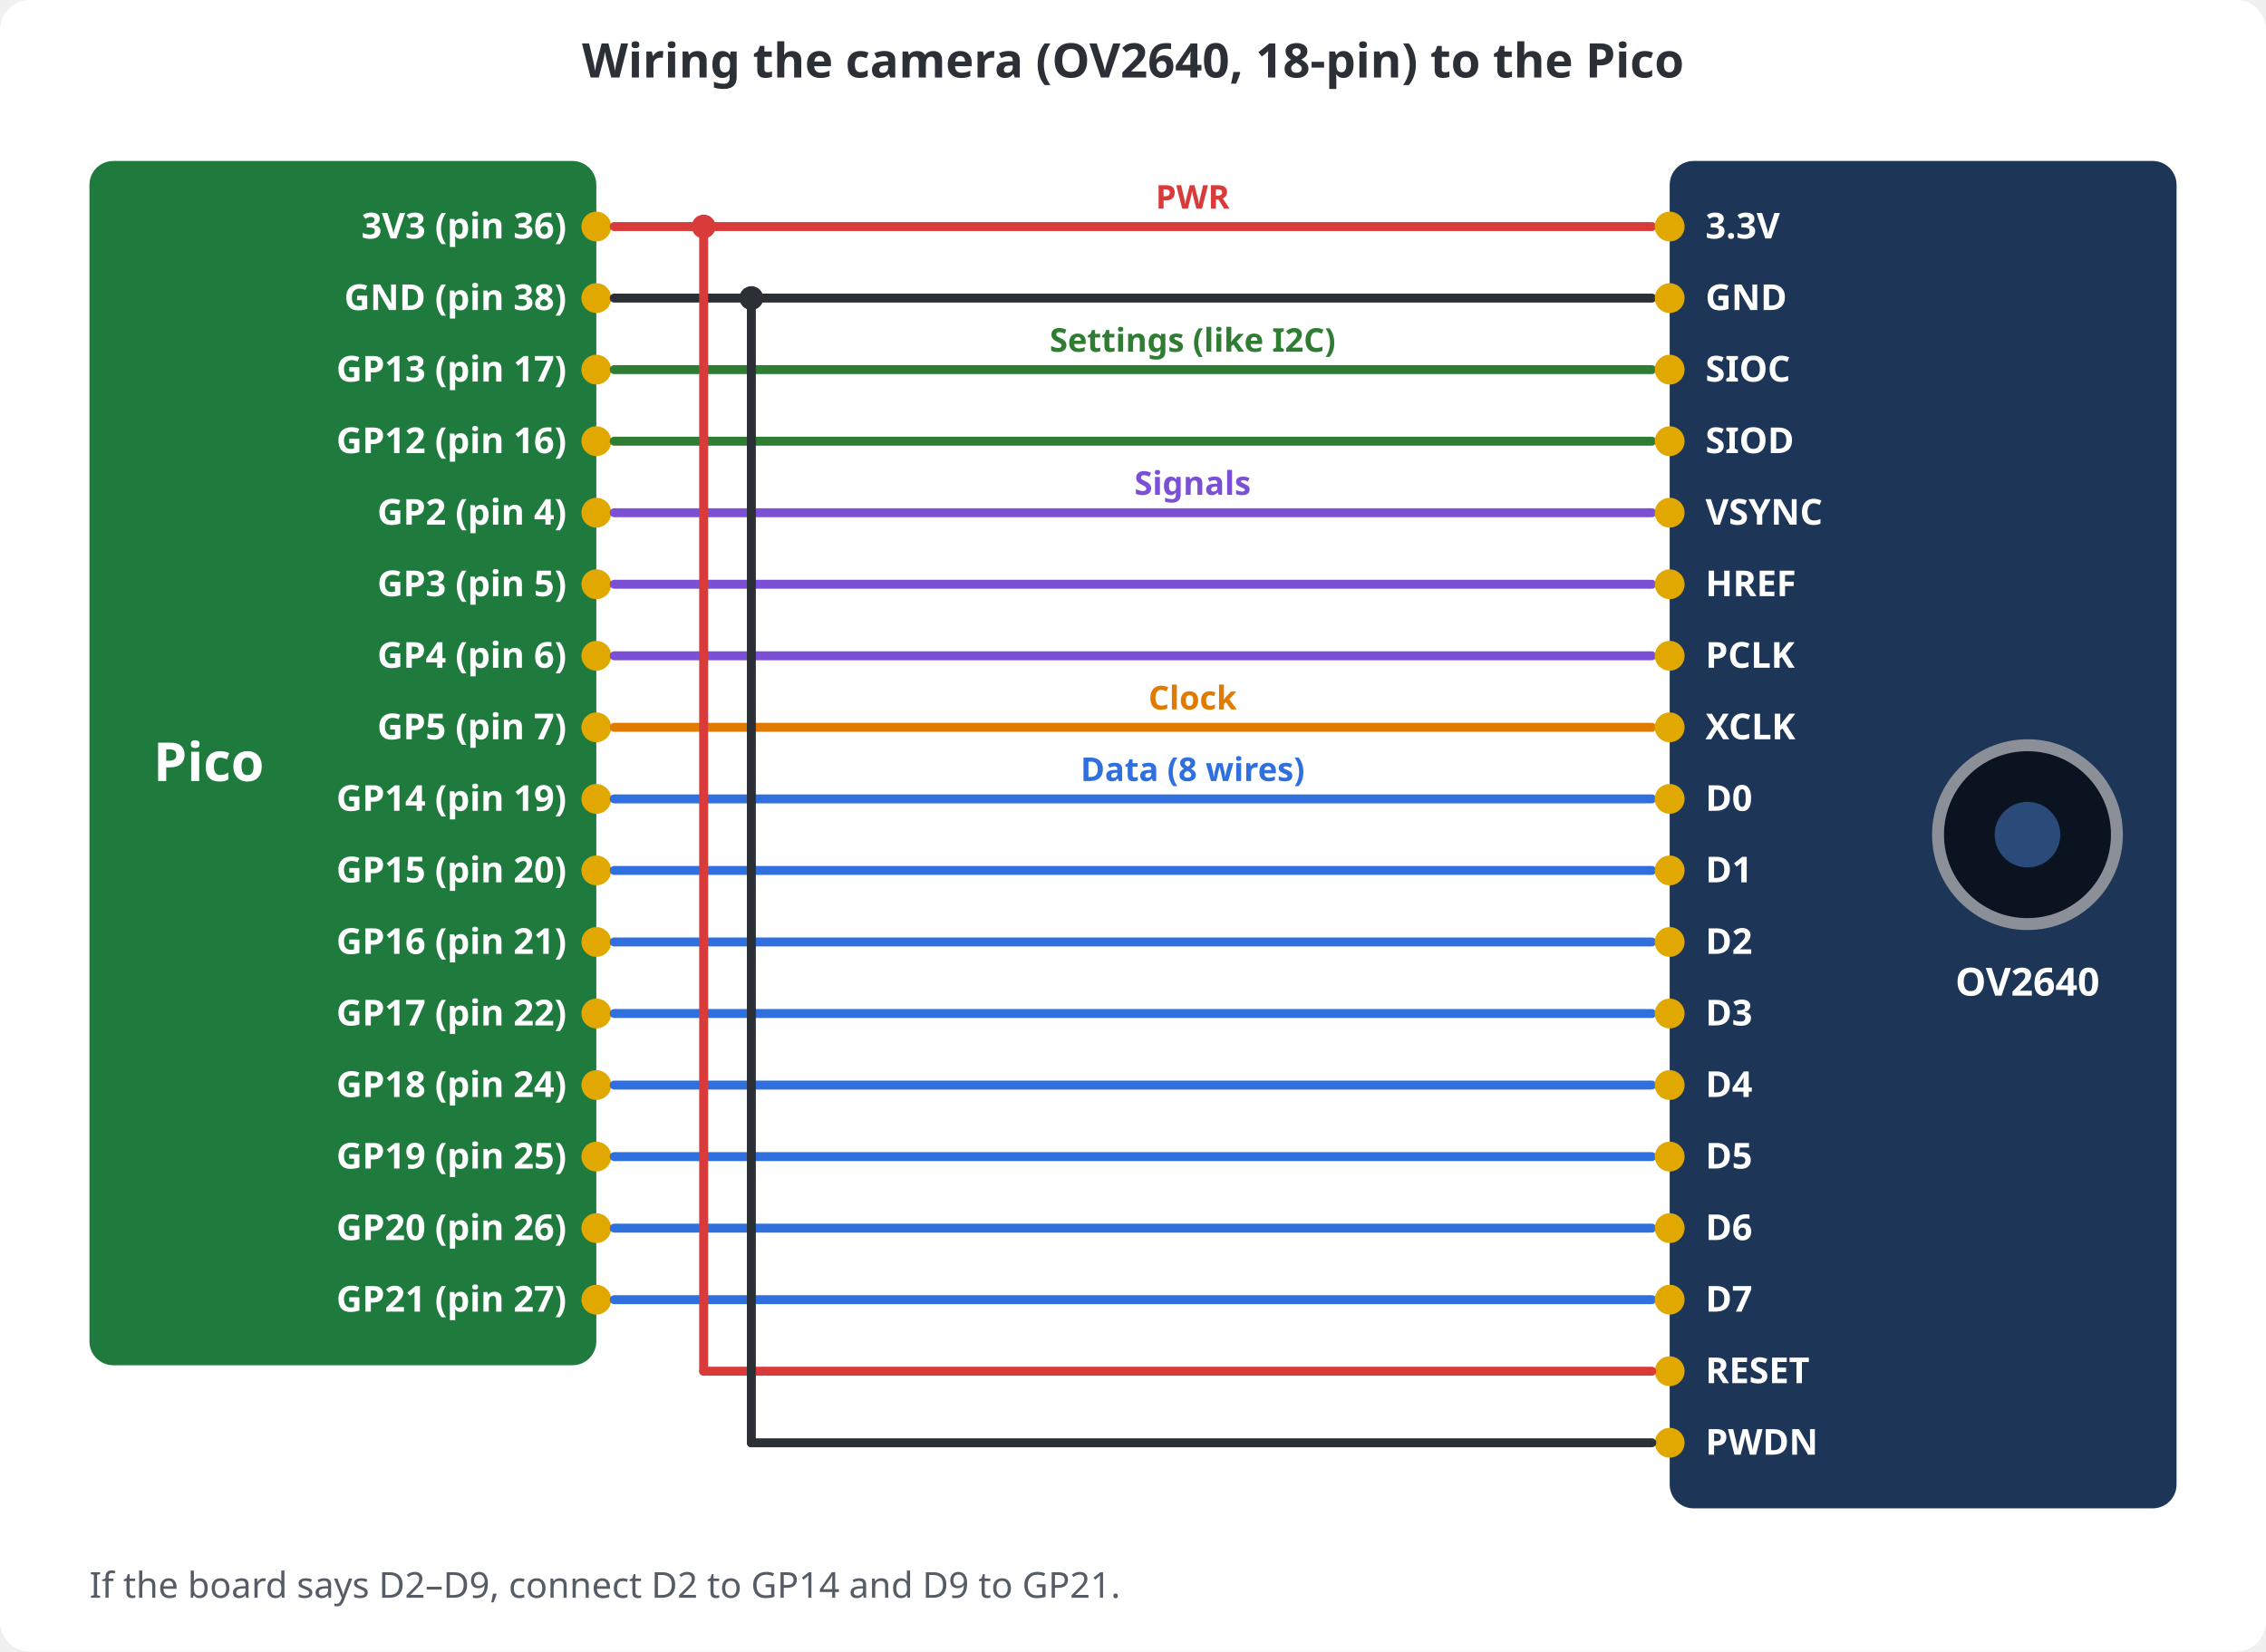
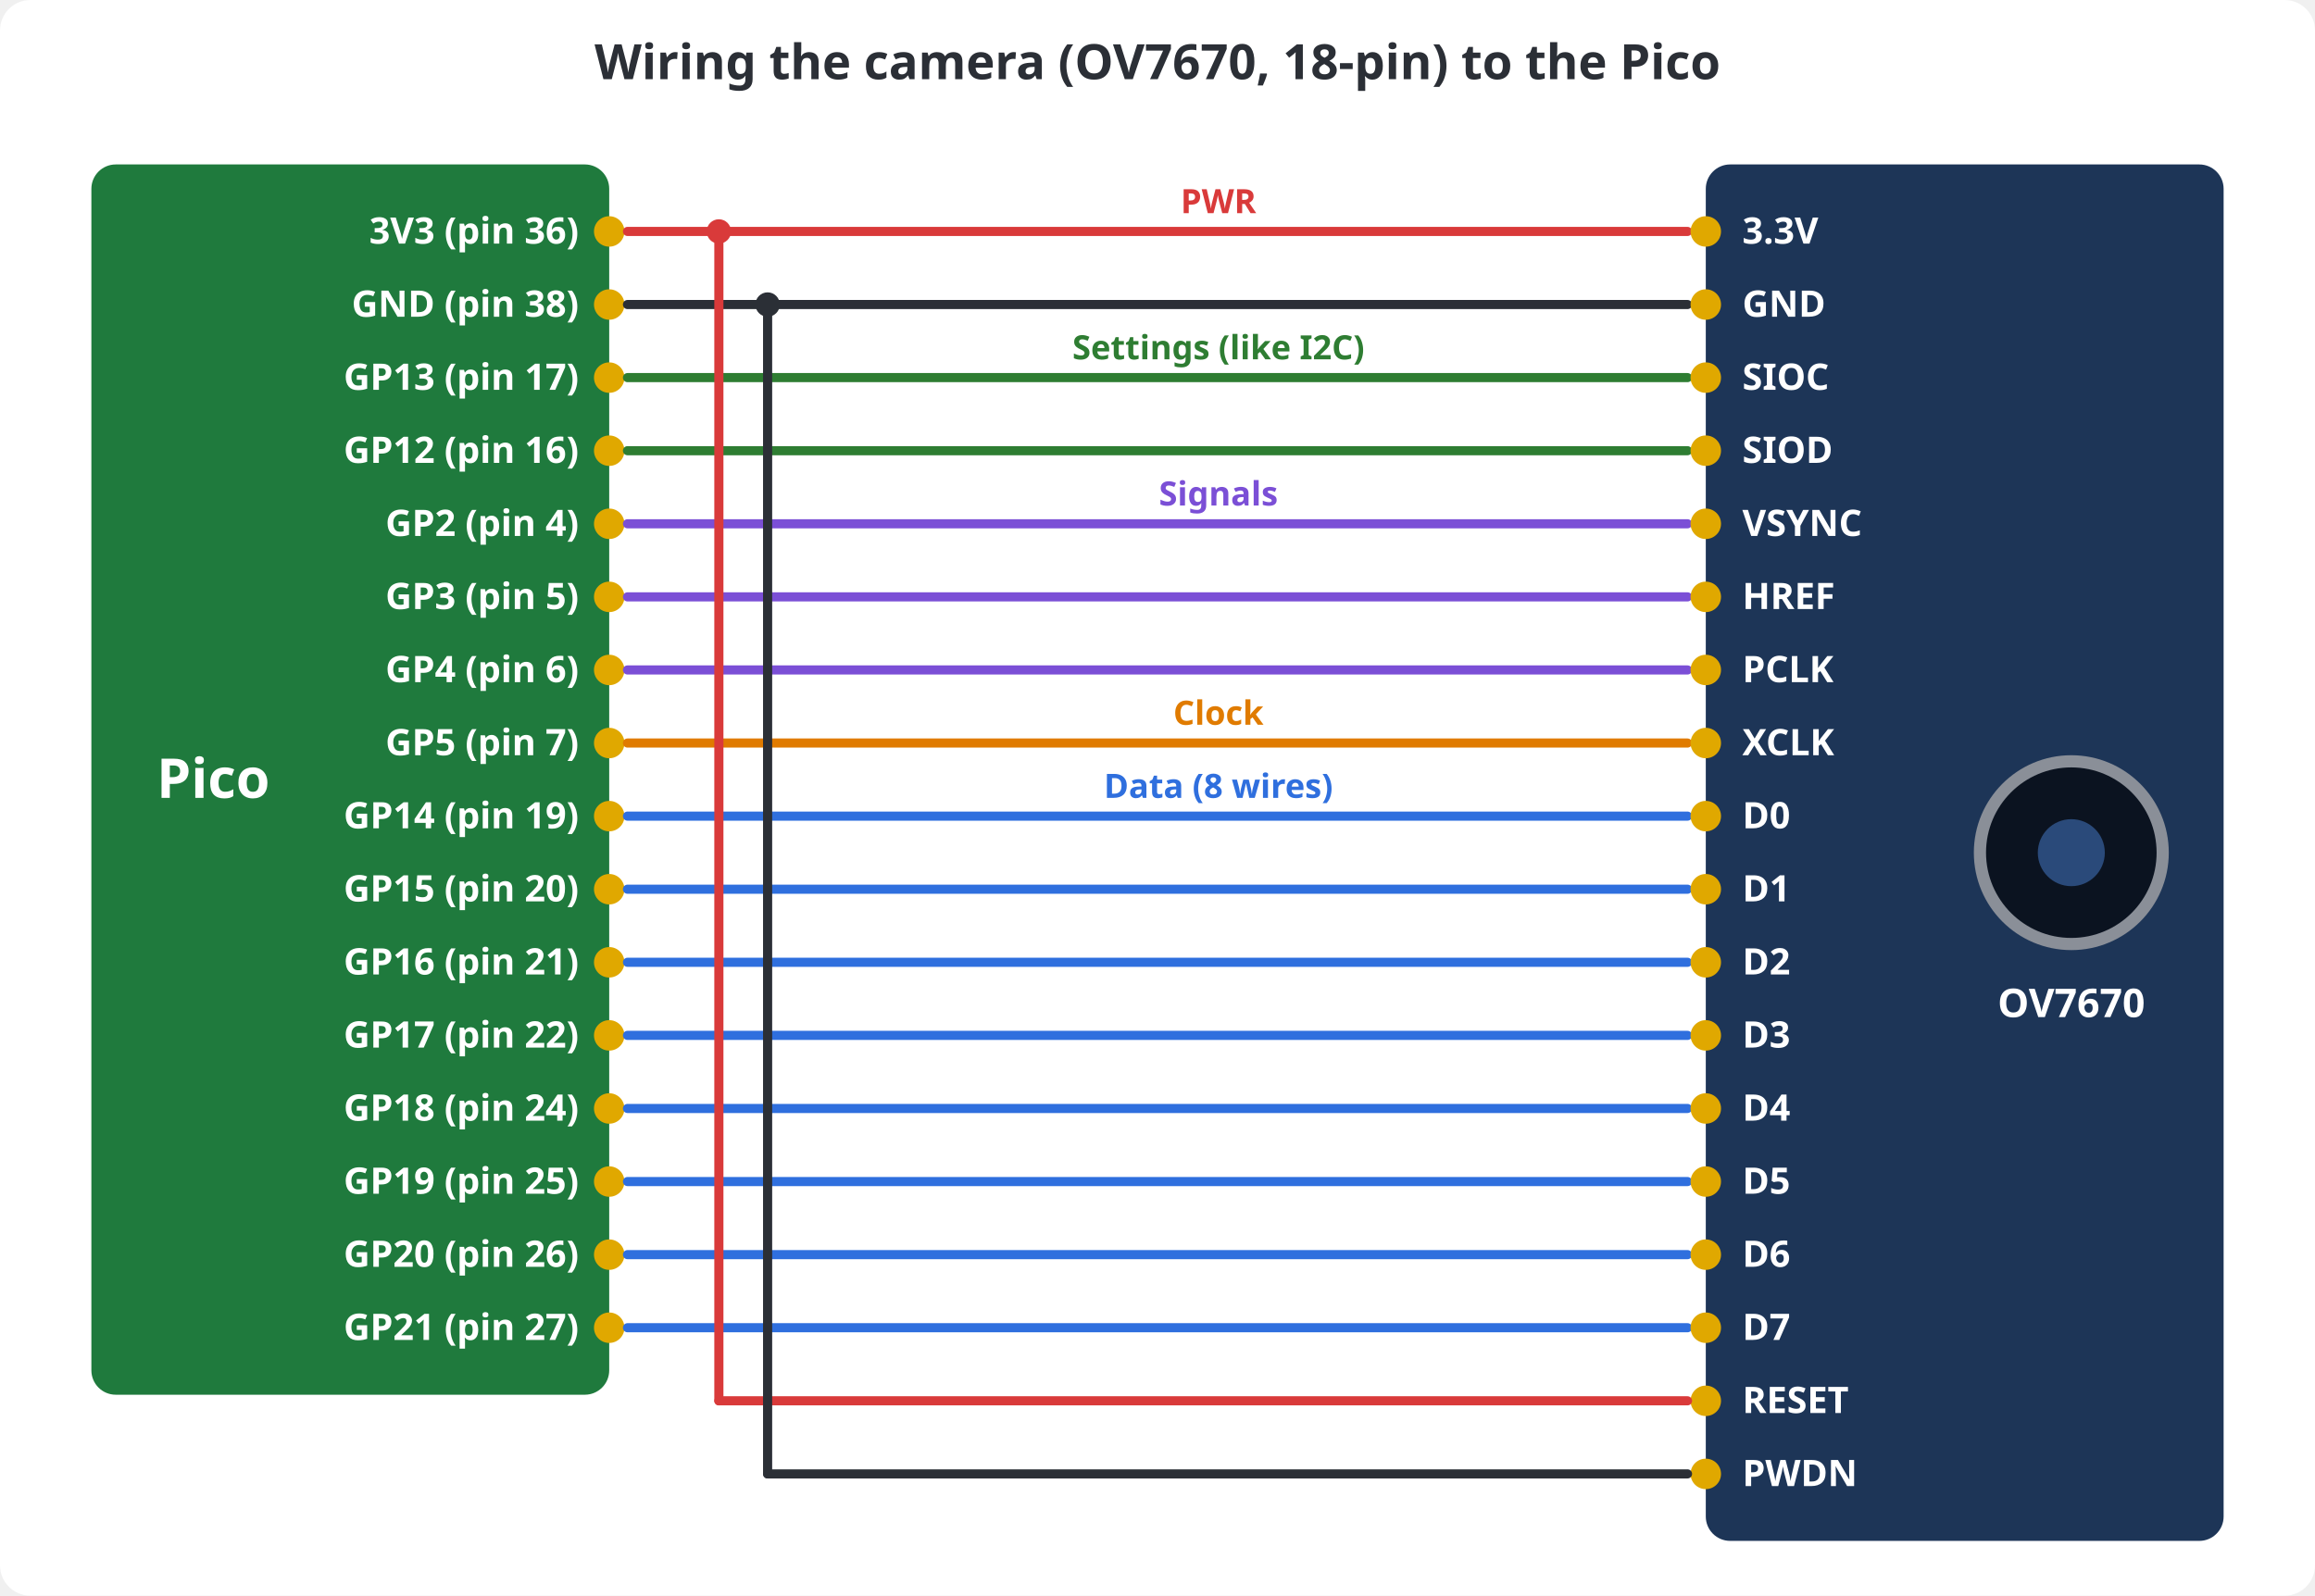
- <svg xmlns="http://www.w3.org/2000/svg" viewBox="0 0 760 554" font-family="system-ui, 'Noto Sans JP', sans-serif" font-size="13">
-   <rect width="760" height="554" rx="10" fill="#ffffff" />
-   <text x="380.0" y="26.0" font-size="16" text-anchor="middle" font-weight="700" fill="#2b2f36">Wiring the camera (OV2640, 18-pin) to the Pico</text>
+ <svg xmlns="http://www.w3.org/2000/svg" viewBox="0 0 760 524" font-family="system-ui, 'Noto Sans JP', sans-serif" font-size="13">
+   <rect width="760" height="524" rx="10" fill="#ffffff" />
+   <text x="380.0" y="26.0" font-size="16" text-anchor="middle" font-weight="700" fill="#2b2f36">Wiring the camera (OV7670, 18-pin) to the Pico</text>
  <rect x="30" y="54" width="170" height="404" rx="8" fill="#1f7a3d" />
  <text x="70.0" y="262.0" font-size="18" text-anchor="middle" font-weight="700" fill="#ffffff">Pico</text>
  <rect x="560" y="54" width="170" height="452" rx="8" fill="#1d3557" />
  <circle cx="680" cy="280.0" r="30" fill="#0b1320" stroke="#8a8f98" stroke-width="4" />
  <circle cx="680" cy="280.0" r="11" fill="#2a4a7a" />
-   <text x="680.0" y="334.0" font-size="13" text-anchor="middle" font-weight="700" fill="#ffffff">OV2640</text>
+   <text x="680.0" y="334.0" font-size="13" text-anchor="middle" font-weight="700" fill="#ffffff">OV7670</text>
  <text x="190.0" y="80.0" font-size="12" text-anchor="end" font-weight="700" fill="#ffffff">3V3 (pin 36)</text>
  <circle cx="200" cy="76" r="5" fill="#e0a800" />
  <line x1="206.0" y1="76.0" x2="554.0" y2="76.0" stroke="#d93a3a" stroke-width="3" stroke-linecap="round" />
  <text x="190.0" y="104.0" font-size="12" text-anchor="end" font-weight="700" fill="#ffffff">GND (pin 38)</text>
  <circle cx="200" cy="100" r="5" fill="#e0a800" />
  <line x1="206.0" y1="100.0" x2="554.0" y2="100.0" stroke="#2b2f36" stroke-width="3" stroke-linecap="round" />
  <text x="190.0" y="128.0" font-size="12" text-anchor="end" font-weight="700" fill="#ffffff">GP13 (pin 17)</text>
  <circle cx="200" cy="124" r="5" fill="#e0a800" />
  <line x1="206.0" y1="124.0" x2="554.0" y2="124.0" stroke="#2e7d32" stroke-width="3" stroke-linecap="round" />
  <text x="190.0" y="152.0" font-size="12" text-anchor="end" font-weight="700" fill="#ffffff">GP12 (pin 16)</text>
  <circle cx="200" cy="148" r="5" fill="#e0a800" />
  <line x1="206.0" y1="148.0" x2="554.0" y2="148.0" stroke="#2e7d32" stroke-width="3" stroke-linecap="round" />
  <text x="190.0" y="176.0" font-size="12" text-anchor="end" font-weight="700" fill="#ffffff">GP2 (pin 4)</text>
  <circle cx="200" cy="172" r="5" fill="#e0a800" />
  <line x1="206.0" y1="172.0" x2="554.0" y2="172.0" stroke="#7b4fd6" stroke-width="3" stroke-linecap="round" />
  <text x="190.0" y="200.0" font-size="12" text-anchor="end" font-weight="700" fill="#ffffff">GP3 (pin 5)</text>
  <circle cx="200" cy="196" r="5" fill="#e0a800" />
  <line x1="206.0" y1="196.0" x2="554.0" y2="196.0" stroke="#7b4fd6" stroke-width="3" stroke-linecap="round" />
  <text x="190.0" y="224.0" font-size="12" text-anchor="end" font-weight="700" fill="#ffffff">GP4 (pin 6)</text>
  <circle cx="200" cy="220" r="5" fill="#e0a800" />
  <line x1="206.0" y1="220.0" x2="554.0" y2="220.0" stroke="#7b4fd6" stroke-width="3" stroke-linecap="round" />
  <text x="190.0" y="248.0" font-size="12" text-anchor="end" font-weight="700" fill="#ffffff">GP5 (pin 7)</text>
  <circle cx="200" cy="244" r="5" fill="#e0a800" />
  <line x1="206.0" y1="244.0" x2="554.0" y2="244.0" stroke="#e07b00" stroke-width="3" stroke-linecap="round" />
  <text x="190.0" y="272.0" font-size="12" text-anchor="end" font-weight="700" fill="#ffffff">GP14 (pin 19)</text>
  <circle cx="200" cy="268" r="5" fill="#e0a800" />
  <line x1="206.0" y1="268.0" x2="554.0" y2="268.0" stroke="#2f6fde" stroke-width="3" stroke-linecap="round" />
  <text x="190.0" y="296.0" font-size="12" text-anchor="end" font-weight="700" fill="#ffffff">GP15 (pin 20)</text>
  <circle cx="200" cy="292" r="5" fill="#e0a800" />
  <line x1="206.0" y1="292.0" x2="554.0" y2="292.0" stroke="#2f6fde" stroke-width="3" stroke-linecap="round" />
  <text x="190.0" y="320.0" font-size="12" text-anchor="end" font-weight="700" fill="#ffffff">GP16 (pin 21)</text>
  <circle cx="200" cy="316" r="5" fill="#e0a800" />
  <line x1="206.0" y1="316.0" x2="554.0" y2="316.0" stroke="#2f6fde" stroke-width="3" stroke-linecap="round" />
  <text x="190.0" y="344.0" font-size="12" text-anchor="end" font-weight="700" fill="#ffffff">GP17 (pin 22)</text>
  <circle cx="200" cy="340" r="5" fill="#e0a800" />
  <line x1="206.0" y1="340.0" x2="554.0" y2="340.0" stroke="#2f6fde" stroke-width="3" stroke-linecap="round" />
  <text x="190.0" y="368.0" font-size="12" text-anchor="end" font-weight="700" fill="#ffffff">GP18 (pin 24)</text>
  <circle cx="200" cy="364" r="5" fill="#e0a800" />
  <line x1="206.0" y1="364.0" x2="554.0" y2="364.0" stroke="#2f6fde" stroke-width="3" stroke-linecap="round" />
  <text x="190.0" y="392.0" font-size="12" text-anchor="end" font-weight="700" fill="#ffffff">GP19 (pin 25)</text>
  <circle cx="200" cy="388" r="5" fill="#e0a800" />
  <line x1="206.0" y1="388.0" x2="554.0" y2="388.0" stroke="#2f6fde" stroke-width="3" stroke-linecap="round" />
  <text x="190.0" y="416.0" font-size="12" text-anchor="end" font-weight="700" fill="#ffffff">GP20 (pin 26)</text>
  <circle cx="200" cy="412" r="5" fill="#e0a800" />
  <line x1="206.0" y1="412.0" x2="554.0" y2="412.0" stroke="#2f6fde" stroke-width="3" stroke-linecap="round" />
  <text x="190.0" y="440.0" font-size="12" text-anchor="end" font-weight="700" fill="#ffffff">GP21 (pin 27)</text>
  <circle cx="200" cy="436" r="5" fill="#e0a800" />
  <line x1="206.0" y1="436.0" x2="554.0" y2="436.0" stroke="#2f6fde" stroke-width="3" stroke-linecap="round" />
  <circle cx="560" cy="76" r="5" fill="#e0a800" />
  <text x="572.0" y="80.0" font-size="12" text-anchor="start" font-weight="700" fill="#ffffff">3.3V</text>
  <circle cx="560" cy="100" r="5" fill="#e0a800" />
  <text x="572.0" y="104.0" font-size="12" text-anchor="start" font-weight="700" fill="#ffffff">GND</text>
  <circle cx="560" cy="124" r="5" fill="#e0a800" />
  <text x="572.0" y="128.0" font-size="12" text-anchor="start" font-weight="700" fill="#ffffff">SIOC</text>
  <circle cx="560" cy="148" r="5" fill="#e0a800" />
  <text x="572.0" y="152.0" font-size="12" text-anchor="start" font-weight="700" fill="#ffffff">SIOD</text>
  <circle cx="560" cy="172" r="5" fill="#e0a800" />
  <text x="572.0" y="176.0" font-size="12" text-anchor="start" font-weight="700" fill="#ffffff">VSYNC</text>
  <circle cx="560" cy="196" r="5" fill="#e0a800" />
  <text x="572.0" y="200.0" font-size="12" text-anchor="start" font-weight="700" fill="#ffffff">HREF</text>
  <circle cx="560" cy="220" r="5" fill="#e0a800" />
  <text x="572.0" y="224.0" font-size="12" text-anchor="start" font-weight="700" fill="#ffffff">PCLK</text>
  <circle cx="560" cy="244" r="5" fill="#e0a800" />
  <text x="572.0" y="248.0" font-size="12" text-anchor="start" font-weight="700" fill="#ffffff">XCLK</text>
  <circle cx="560" cy="268" r="5" fill="#e0a800" />
  <text x="572.0" y="272.0" font-size="12" text-anchor="start" font-weight="700" fill="#ffffff">D0</text>
  <circle cx="560" cy="292" r="5" fill="#e0a800" />
  <text x="572.0" y="296.0" font-size="12" text-anchor="start" font-weight="700" fill="#ffffff">D1</text>
  <circle cx="560" cy="316" r="5" fill="#e0a800" />
  <text x="572.0" y="320.0" font-size="12" text-anchor="start" font-weight="700" fill="#ffffff">D2</text>
  <circle cx="560" cy="340" r="5" fill="#e0a800" />
  <text x="572.0" y="344.0" font-size="12" text-anchor="start" font-weight="700" fill="#ffffff">D3</text>
  <circle cx="560" cy="364" r="5" fill="#e0a800" />
  <text x="572.0" y="368.0" font-size="12" text-anchor="start" font-weight="700" fill="#ffffff">D4</text>
  <circle cx="560" cy="388" r="5" fill="#e0a800" />
  <text x="572.0" y="392.0" font-size="12" text-anchor="start" font-weight="700" fill="#ffffff">D5</text>
  <circle cx="560" cy="412" r="5" fill="#e0a800" />
  <text x="572.0" y="416.0" font-size="12" text-anchor="start" font-weight="700" fill="#ffffff">D6</text>
  <circle cx="560" cy="436" r="5" fill="#e0a800" />
  <text x="572.0" y="440.0" font-size="12" text-anchor="start" font-weight="700" fill="#ffffff">D7</text>
  <circle cx="560" cy="460" r="5" fill="#e0a800" />
  <text x="572.0" y="464.0" font-size="12" text-anchor="start" font-weight="700" fill="#ffffff">RESET</text>
  <circle cx="560" cy="484" r="5" fill="#e0a800" />
  <text x="572.0" y="488.0" font-size="12" text-anchor="start" font-weight="700" fill="#ffffff">PWDN</text>
  <line x1="554.0" y1="460.0" x2="236.0" y2="460.0" stroke="#d93a3a" stroke-width="3" stroke-linecap="round" />
  <line x1="236.0" y1="460.0" x2="236.0" y2="76.0" stroke="#d93a3a" stroke-width="3" stroke-linecap="round" />
  <circle cx="236" cy="76" r="4" fill="#d93a3a" />
  <line x1="554.0" y1="484.0" x2="252.0" y2="484.0" stroke="#2b2f36" stroke-width="3" stroke-linecap="round" />
  <line x1="252.0" y1="484.0" x2="252.0" y2="100.0" stroke="#2b2f36" stroke-width="3" stroke-linecap="round" />
  <circle cx="252" cy="100" r="4" fill="#2b2f36" />
  <text x="400.0" y="70.0" font-size="11" text-anchor="middle" font-weight="700" fill="#d93a3a">PWR</text>
  <text x="400.0" y="118.0" font-size="11" text-anchor="middle" font-weight="700" fill="#2e7d32">Settings (like I2C)</text>
  <text x="400.0" y="166.0" font-size="11" text-anchor="middle" font-weight="700" fill="#7b4fd6">Signals</text>
  <text x="400.0" y="238.0" font-size="11" text-anchor="middle" font-weight="700" fill="#e07b00">Clock</text>
  <text x="400.0" y="262.0" font-size="11" text-anchor="middle" font-weight="700" fill="#2f6fde">Data (8 wires)</text>
-   <text x="30.0" y="536.0" font-size="12" text-anchor="start" font-weight="400" fill="#555c66">If the board says D2–D9, connect D2 to GP14 and D9 to GP21.</text>
</svg>
